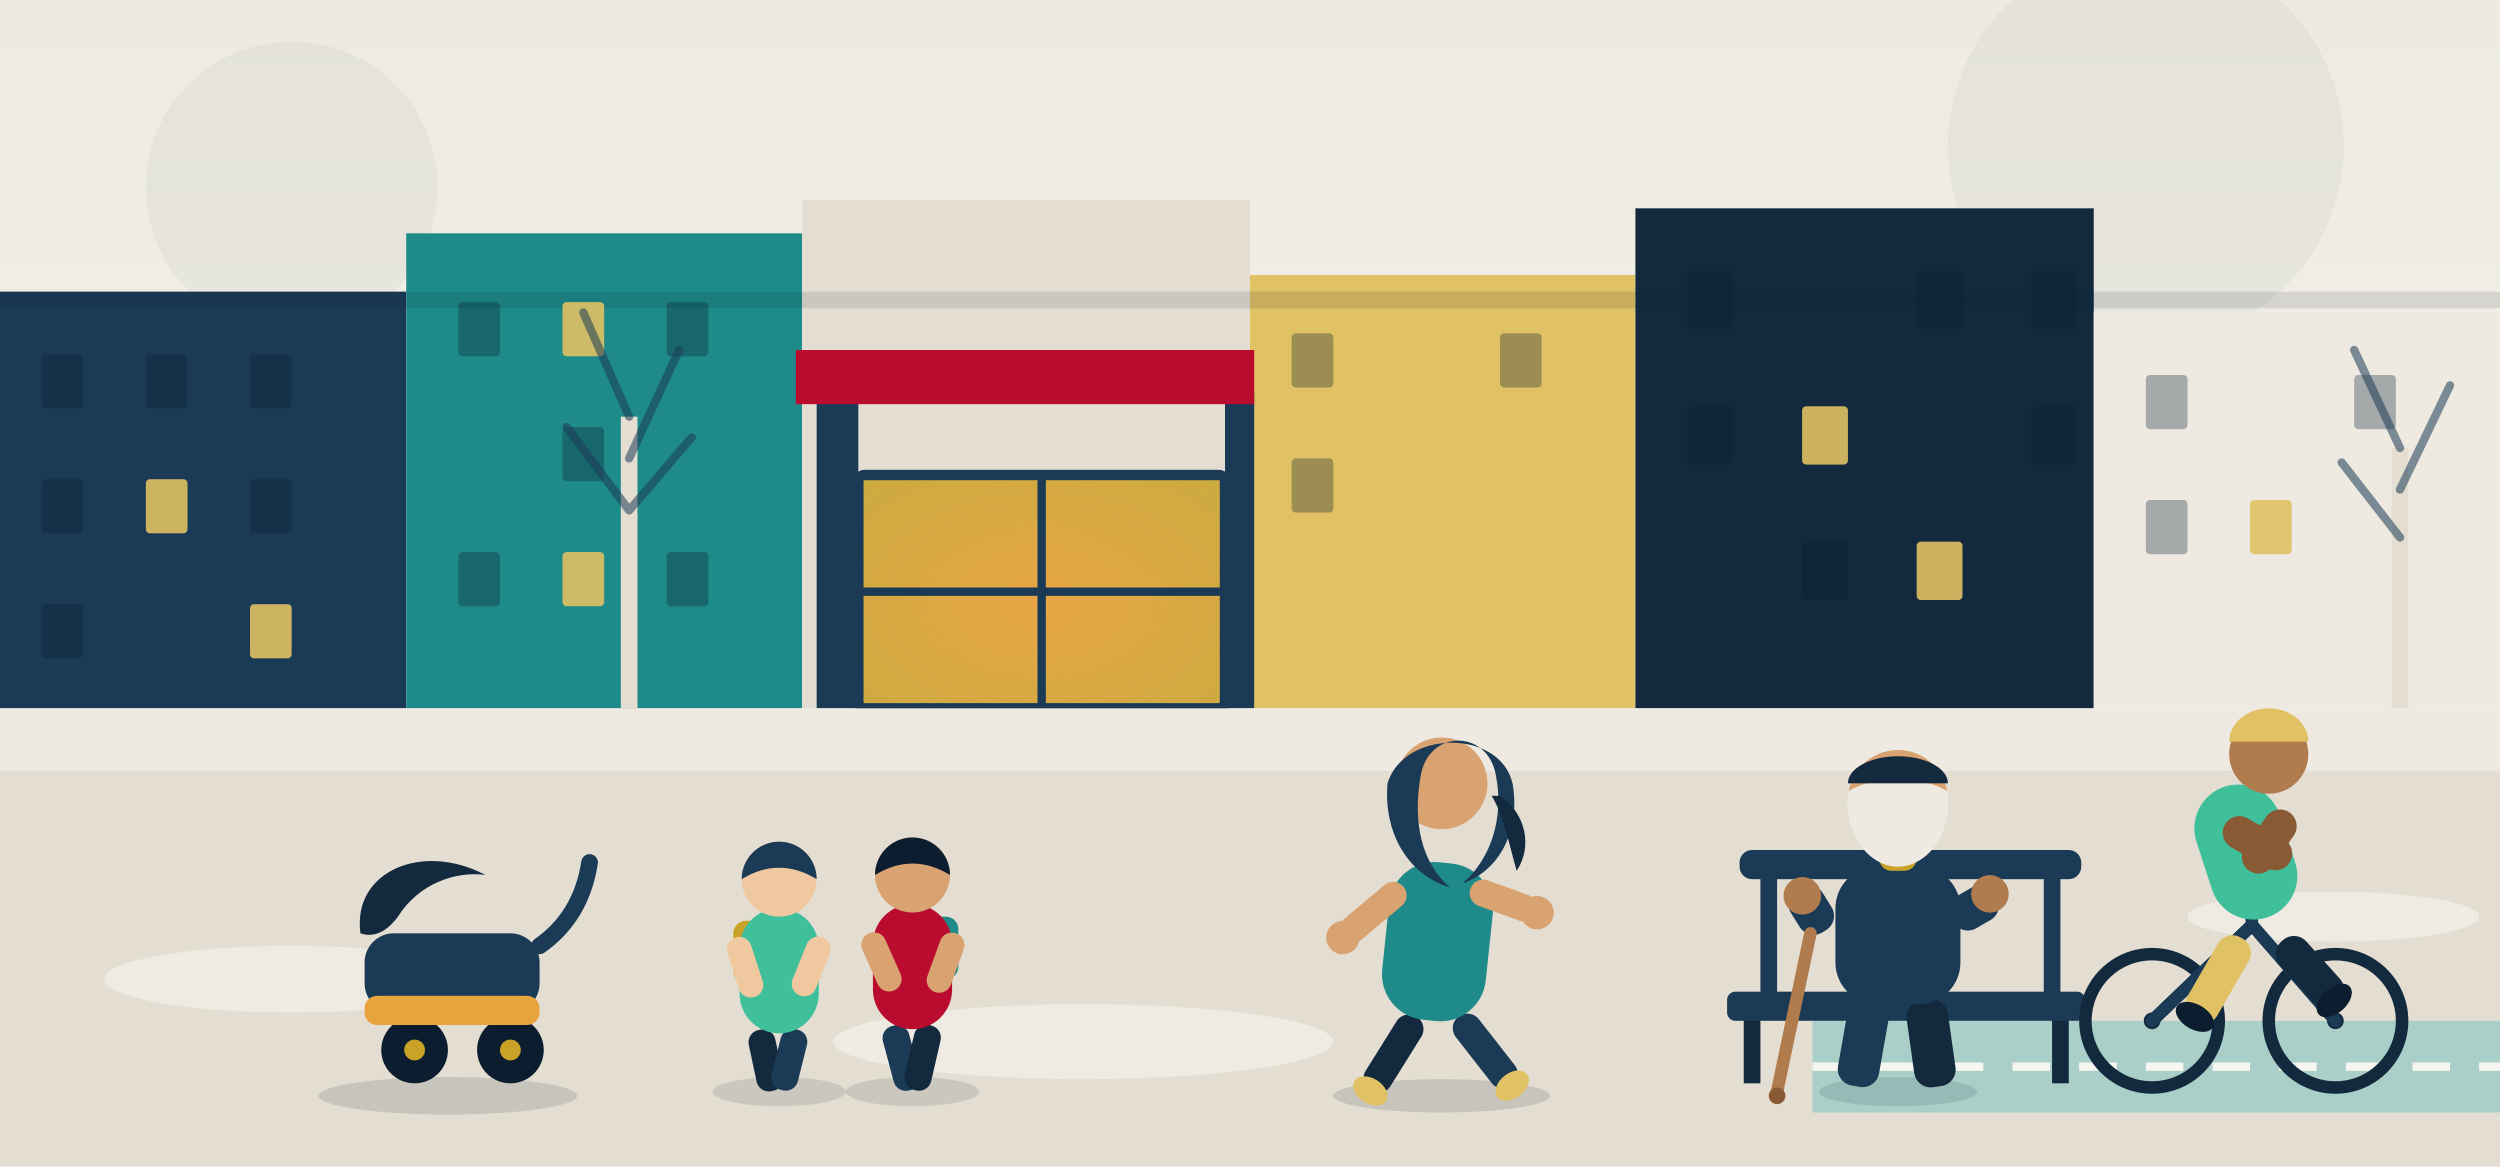
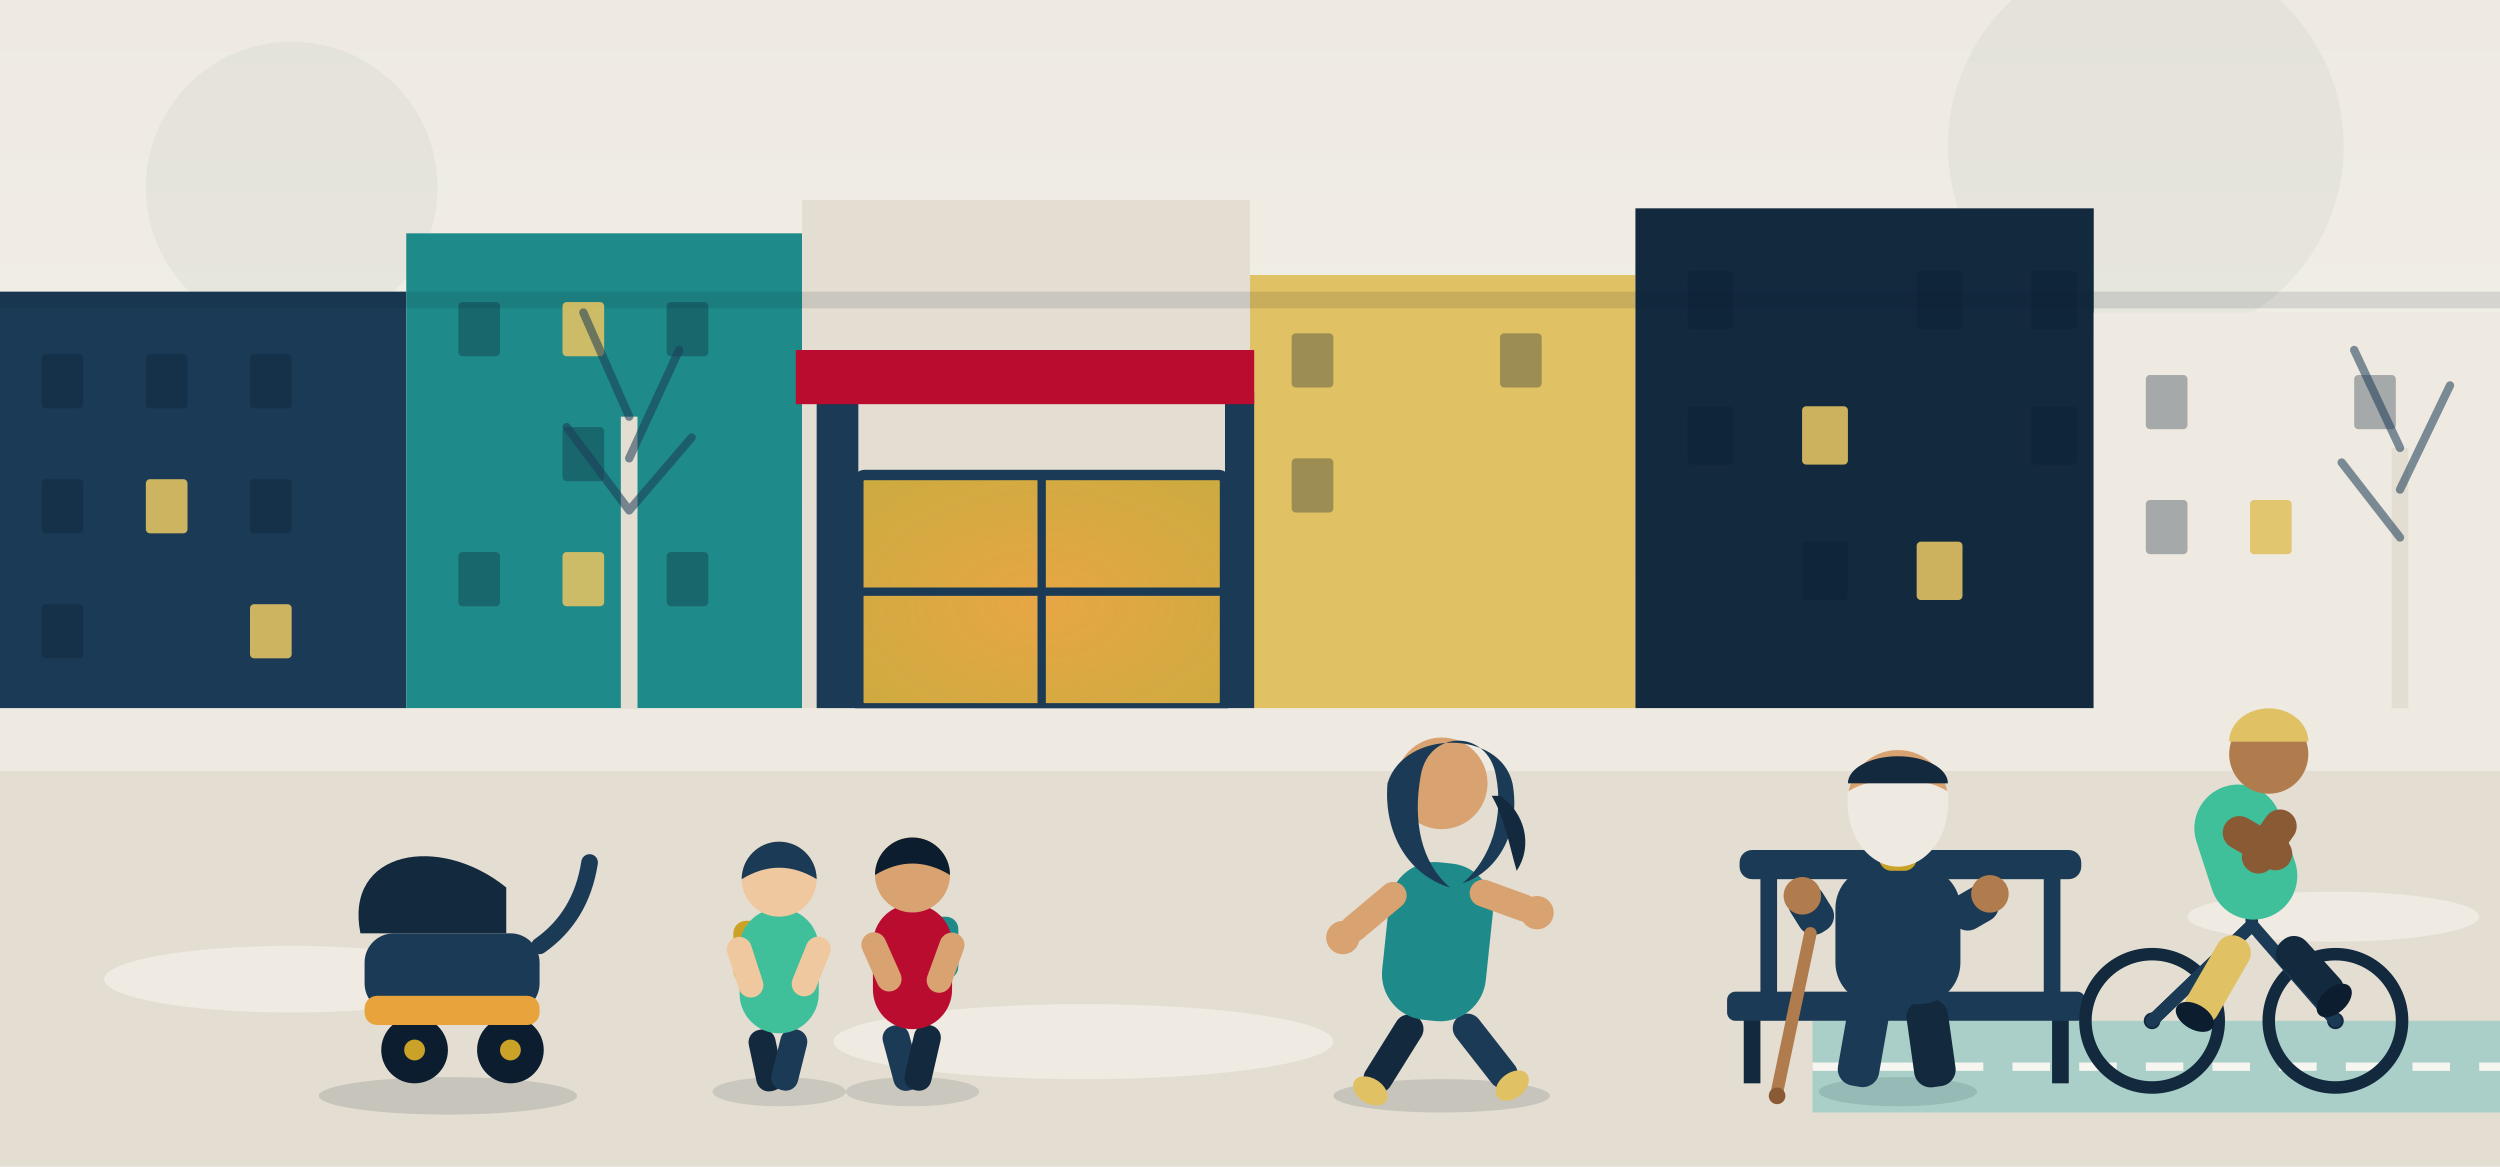
<svg xmlns="http://www.w3.org/2000/svg" viewBox="0 0 1200 560" role="img" aria-label="A quiet Norwegian residential street in winter daylight: a pram left outside a cafe window, two children walking to school alone, a woman in a hijab jogging, an elderly man on a bench, and a cyclist passing by on a marked lane">
  <defs>
    <linearGradient id="wtSky" x1="0" y1="0" x2="0" y2="1">
      <stop offset="0" stop-color="#eeeae1" />
      <stop offset="1" stop-color="#f7f5f0" />
    </linearGradient>
    <radialGradient id="wtCafeGlow" cx="0.5" cy="0.55" r="0.7">
      <stop offset="0" stop-color="#e8a33d" stop-opacity="0.95" />
      <stop offset="1" stop-color="#c9a227" stop-opacity="0.85" />
    </radialGradient>
  </defs>
  <rect x="0" y="0" width="1200" height="560" fill="url(#wtSky)" />
  <circle cx="140" cy="90" r="70" fill="#1b3a55" opacity="0.05" />
  <circle cx="1030" cy="70" r="95" fill="#1b3a55" opacity="0.05" />
  <g>
    <rect x="0" y="140" width="195" height="200" fill="#1b3a55" />
    <rect x="195" y="112" width="190" height="228" fill="#1f8a8a" />
    <rect x="385" y="96" width="215" height="244" fill="#e4ded2" />
    <rect x="600" y="132" width="185" height="208" fill="#e0c163" />
    <rect x="785" y="100" width="220" height="240" fill="#12293e" />
    <rect x="1005" y="150" width="195" height="190" fill="#eeeae1" />
    <rect x="0" y="140" width="1200" height="8" fill="#0b1d2e" opacity="0.12" />
  </g>
  <g fill="#0b1d2e" opacity="0.32">
    <rect x="20" y="170" width="20" height="26" rx="2" />
    <rect x="70" y="170" width="20" height="26" rx="2" />
    <rect x="120" y="170" width="20" height="26" rx="2" />
    <rect x="20" y="230" width="20" height="26" rx="2" />
    <rect x="120" y="230" width="20" height="26" rx="2" />
    <rect x="20" y="290" width="20" height="26" rx="2" />
    <rect x="220" y="145" width="20" height="26" rx="2" />
    <rect x="320" y="145" width="20" height="26" rx="2" />
    <rect x="270" y="205" width="20" height="26" rx="2" />
    <rect x="220" y="265" width="20" height="26" rx="2" />
    <rect x="320" y="265" width="20" height="26" rx="2" />
    <rect x="620" y="160" width="20" height="26" rx="2" />
    <rect x="720" y="160" width="20" height="26" rx="2" />
    <rect x="620" y="220" width="20" height="26" rx="2" />
    <rect x="810" y="130" width="22" height="28" rx="2" />
    <rect x="920" y="130" width="22" height="28" rx="2" />
    <rect x="975" y="130" width="22" height="28" rx="2" />
    <rect x="810" y="195" width="22" height="28" rx="2" />
    <rect x="975" y="195" width="22" height="28" rx="2" />
    <rect x="865" y="260" width="22" height="28" rx="2" />
    <rect x="1030" y="180" width="20" height="26" rx="2" />
    <rect x="1130" y="180" width="20" height="26" rx="2" />
    <rect x="1030" y="240" width="20" height="26" rx="2" />
  </g>
  <g fill="#e0c163" opacity="0.9">
    <rect x="70" y="230" width="20" height="26" rx="2" />
    <rect x="120" y="290" width="20" height="26" rx="2" />
    <rect x="270" y="145" width="20" height="26" rx="2" />
    <rect x="270" y="265" width="20" height="26" rx="2" />
    <rect x="670" y="220" width="20" height="26" rx="2" />
    <rect x="865" y="195" width="22" height="28" rx="2" />
    <rect x="920" y="260" width="22" height="28" rx="2" />
    <rect x="1080" y="240" width="20" height="26" rx="2" />
  </g>
  <g>
    <rect x="392" y="188" width="20" height="152" fill="#1b3a55" />
    <rect x="588" y="188" width="14" height="152" fill="#1b3a55" />
    <rect x="382" y="168" width="220" height="26" fill="#ba0c2f" />
    <rect x="412" y="228" width="176" height="112" rx="3" fill="url(#wtCafeGlow)" />
    <rect x="412" y="228" width="176" height="112" rx="3" fill="none" stroke="#1b3a55" stroke-width="5" />
    <line x1="500" y1="228" x2="500" y2="340" stroke="#1b3a55" stroke-width="4" />
    <line x1="412" y1="284" x2="588" y2="284" stroke="#1b3a55" stroke-width="4" />
  </g>
  <rect x="0" y="340" width="1200" height="30" fill="#eeeae1" />
  <rect x="0" y="370" width="1200" height="190" fill="#e4ded2" />
  <g opacity="0.55" fill="#f7f5f0">
    <ellipse cx="140" cy="470" rx="90" ry="16" />
    <ellipse cx="520" cy="500" rx="120" ry="18" />
    <ellipse cx="1120" cy="440" rx="70" ry="12" />
  </g>
  <rect x="870" y="490" width="330" height="44" fill="#4fb8b8" opacity="0.4" />
  <line x1="870" y1="512" x2="1200" y2="512" stroke="#f7f5f0" stroke-width="4" stroke-dasharray="18 14" />
  <g>
    <rect x="298" y="200" width="8" height="140" fill="#e4ded2" />
    <path d="M302 200 L280 150 M302 220 L326 168 M302 245 L272 205 M302 245 L332 210" stroke="#1b3a55" stroke-width="4" fill="none" stroke-linecap="round" opacity="0.55" />
  </g>
  <g>
    <rect x="1148" y="215" width="8" height="125" fill="#e4ded2" />
    <path d="M1152 215 L1130 168 M1152 235 L1176 185 M1152 258 L1124 222" stroke="#1b3a55" stroke-width="4" fill="none" stroke-linecap="round" opacity="0.55" />
  </g>
  <g transform="translate(215,520)">
    <ellipse cx="0" cy="6" rx="62" ry="9" fill="#0b1d2e" opacity="0.14" />
    <circle cx="-16" cy="-16" r="16" fill="#0b1d2e" />
    <circle cx="-16" cy="-16" r="5" fill="#c9a227" />
    <circle cx="30" cy="-16" r="16" fill="#0b1d2e" />
    <circle cx="30" cy="-16" r="5" fill="#c9a227" />
    <rect x="-10" y="-40" width="34" height="8" rx="3" fill="#12293e" />
    <rect x="-40" y="-72" width="84" height="38" rx="14" fill="#1b3a55" />
    <rect x="-40" y="-42" width="84" height="14" rx="6" fill="#e8a33d" />
-     <path d="M -42,-72 C -46,-102 -12,-116 18,-100 C 4,-102 -14,-96 -24,-80 C -30,-72 -36,-70 -42,-72 Z" fill="#12293e" />
+     <path d="M -42,-72 C -50,-112 -4,-120 28,-94 L 28,-72 Z" fill="#12293e" />
    <path d="M 44,-66 Q 64,-80 68,-106" fill="none" stroke="#1b3a55" stroke-width="8" stroke-linecap="round" />
  </g>
  <g transform="translate(374,520)">
    <ellipse cx="0" cy="4" rx="32" ry="7" fill="#0b1d2e" opacity="0.12" />
    <g transform="rotate(-12 -8 -26)">
      <rect x="-16" y="-26" width="13" height="30" rx="6" fill="#12293e" />
    </g>
    <g transform="rotate(14 8 -26)">
      <rect x="2" y="-26" width="13" height="30" rx="6" fill="#1b3a55" />
    </g>
    <rect x="-22" y="-78" width="14" height="30" rx="6" fill="#c9a227" />
    <rect x="-19" y="-84" width="38" height="60" rx="19" fill="#3fbf9a" />
    <g transform="rotate(-18 -21 -70)">
      <rect x="-27" y="-70" width="12" height="30" rx="6" fill="#f0c8a0" />
    </g>
    <g transform="rotate(22 21 -70)">
      <rect x="15" y="-70" width="12" height="30" rx="6" fill="#f0c8a0" />
    </g>
    <circle cx="0" cy="-98" r="18" fill="#f0c8a0" />
    <path d="M -18,-98 a18 18 0 0 1 36 0 q-18,-11 -36,0 Z" fill="#1b3a55" />
  </g>
  <g transform="translate(438,520)">
    <ellipse cx="0" cy="4" rx="32" ry="7" fill="#0b1d2e" opacity="0.12" />
    <g transform="rotate(-15 -8 -28)">
      <rect x="-16" y="-28" width="13" height="32" rx="6" fill="#1b3a55" />
    </g>
    <g transform="rotate(13 8 -28)">
      <rect x="2" y="-28" width="13" height="32" rx="6" fill="#12293e" />
    </g>
    <rect x="8" y="-80" width="14" height="30" rx="6" fill="#1f8a8a" />
    <rect x="-19" y="-86" width="38" height="60" rx="19" fill="#ba0c2f" />
    <g transform="rotate(20 21 -72)">
      <rect x="15" y="-72" width="12" height="30" rx="6" fill="#d9a271" />
    </g>
    <g transform="rotate(-24 -21 -72)">
      <rect x="-27" y="-72" width="12" height="30" rx="6" fill="#d9a271" />
    </g>
    <circle cx="0" cy="-100" r="18" fill="#d9a271" />
    <path d="M -18,-100 a18 18 0 0 1 36 0 q-18,-11 -36,0 Z" fill="#0b1d2e" />
  </g>
  <g transform="translate(690,522)">
    <ellipse cx="2" cy="4" rx="52" ry="8" fill="#0b1d2e" opacity="0.14" />
    <g transform="rotate(32 -10 -34)">
      <rect x="-17" y="-34" width="14" height="42" rx="7" fill="#12293e" />
      <ellipse cx="-10" cy="8" rx="9" ry="6" fill="#e0c163" />
    </g>
    <g transform="rotate(-38 10 -34)">
      <rect x="3" y="-34" width="14" height="42" rx="7" fill="#1b3a55" />
      <ellipse cx="10" cy="8" rx="9" ry="6" fill="#e0c163" />
    </g>
    <rect x="-25" y="-108" width="50" height="76" rx="22" fill="#1f8a8a" transform="rotate(6 0 -70)" />
    <g transform="rotate(50 -16 -96)">
      <rect x="-23" y="-96" width="13" height="38" rx="6.5" fill="#d9a271" />
      <circle cx="-16.5" cy="-58" r="8" fill="#d9a271" />
    </g>
    <g transform="rotate(-70 16 -96)">
      <rect x="9" y="-96" width="13" height="34" rx="6.5" fill="#d9a271" />
      <circle cx="15.5" cy="-62" r="8" fill="#d9a271" />
    </g>
    <circle cx="2" cy="-146" r="22" fill="#d9a271" />
    <path d="M -24,-146 C -26,-122 -14,-102 6,-96 C -8,-108 -12,-128 -8,-150 C -4,-172 24,-172 28,-150 C 32,-130 26,-110 12,-98 C 30,-104 40,-124 36,-146 C 30,-172 -16,-172 -24,-146 Z" fill="#1b3a55" />
    <path d="M 30,-140 C 42,-132 46,-116 38,-104 C 34,-118 32,-130 26,-140 Z" fill="#12293e" />
  </g>
  <g transform="translate(915,520)">
    <rect x="-78" y="-32" width="8" height="32" fill="#12293e" />
    <rect x="70" y="-32" width="8" height="32" fill="#12293e" />
    <rect x="-86" y="-44" width="172" height="14" rx="4" fill="#1b3a55" />
    <rect x="-80" y="-112" width="164" height="14" rx="6" fill="#1b3a55" />
    <rect x="-70" y="-108" width="8" height="66" fill="#1b3a55" />
    <rect x="66" y="-108" width="8" height="66" fill="#1b3a55" />
    <g transform="translate(-4,0)">
      <ellipse cx="0" cy="4" rx="38" ry="7" fill="#0b1d2e" opacity="0.12" />
      <g transform="rotate(10 -13 -40)">
        <rect x="-23" y="-40" width="20" height="42" rx="8" fill="#1b3a55" />
      </g>
      <g transform="rotate(-8 13 -40)">
        <rect x="3" y="-40" width="20" height="42" rx="8" fill="#12293e" />
      </g>
      <rect x="-30" y="-104" width="60" height="66" rx="20" fill="#1b3a55" />
      <rect x="-9" y="-118" width="18" height="16" rx="6" fill="#c9a227" />
      <g transform="rotate(58 -34 -88)">
        <rect x="-46" y="-88" width="24" height="18" rx="8" fill="#1b3a55" />
        <circle cx="-42" cy="-79" r="9" fill="#b07b4d" />
      </g>
      <path d="M -42,-72 L -58,4" stroke="#b07b4d" stroke-width="6" stroke-linecap="round" />
      <circle cx="-58" cy="6" r="4" fill="#8a5a35" />
      <g transform="rotate(-30 32 -92)">
        <rect x="20" y="-92" width="24" height="18" rx="8" fill="#1b3a55" />
        <circle cx="42" cy="-85" r="9" fill="#b07b4d" />
      </g>
      <circle cx="0" cy="-136" r="24" fill="#d9a271" />
      <path d="M -24,-140 C -26,-118 -13,-104 0,-104 C 13,-104 26,-118 24,-140 C 12,-148 -12,-148 -24,-140 Z" fill="#eeeae1" />
      <path d="M -24,-144 a24 13 0 0 1 48 0 Z" fill="#12293e" />
    </g>
  </g>
  <g transform="translate(1075,522)">
    <circle cx="-42" cy="-32" r="32" fill="none" stroke="#12293e" stroke-width="6" />
    <circle cx="46" cy="-32" r="32" fill="none" stroke="#12293e" stroke-width="6" />
    <circle cx="-42" cy="-32" r="4" fill="#12293e" />
    <circle cx="46" cy="-32" r="4" fill="#12293e" />
    <path d="M -42,-32 L 6,-78 L 46,-32 M 6,-78 L 4,-108 L -14,-108" fill="none" stroke="#1b3a55" stroke-width="6" stroke-linecap="round" stroke-linejoin="round" />
    <path d="M 6,-78 L -42,-32" stroke="#1b3a55" stroke-width="6" stroke-linecap="round" />
    <rect x="-16" y="-122" width="30" height="8" rx="4" fill="#1b3a55" />
    <g transform="rotate(30 4 -70)">
      <rect x="-8" y="-70" width="17" height="46" rx="8" fill="#e0c163" />
      <ellipse cx="0" cy="-26" rx="10" ry="6" fill="#0b1d2e" />
    </g>
    <g transform="rotate(-42 20 -70)">
      <rect x="12" y="-70" width="17" height="40" rx="8" fill="#12293e" />
      <ellipse cx="20" cy="-32" rx="10" ry="6" fill="#0b1d2e" />
    </g>
    <rect x="-18" y="-146" width="42" height="66" rx="21" fill="#3fbf9a" transform="rotate(-18 3 -113)" />
    <g transform="rotate(-60 -6 -128)">
      <rect x="-16" y="-128" width="16" height="36" rx="8" fill="#8a5a35" />
    </g>
    <g transform="rotate(35 24 -132)">
      <rect x="16" y="-132" width="16" height="34" rx="8" fill="#8a5a35" />
    </g>
    <circle cx="14" cy="-160" r="19" fill="#b07b4d" />
    <path d="M -5,-166 a19 16 0 0 1 38 0 Z" fill="#e0c163" />
  </g>
</svg>
